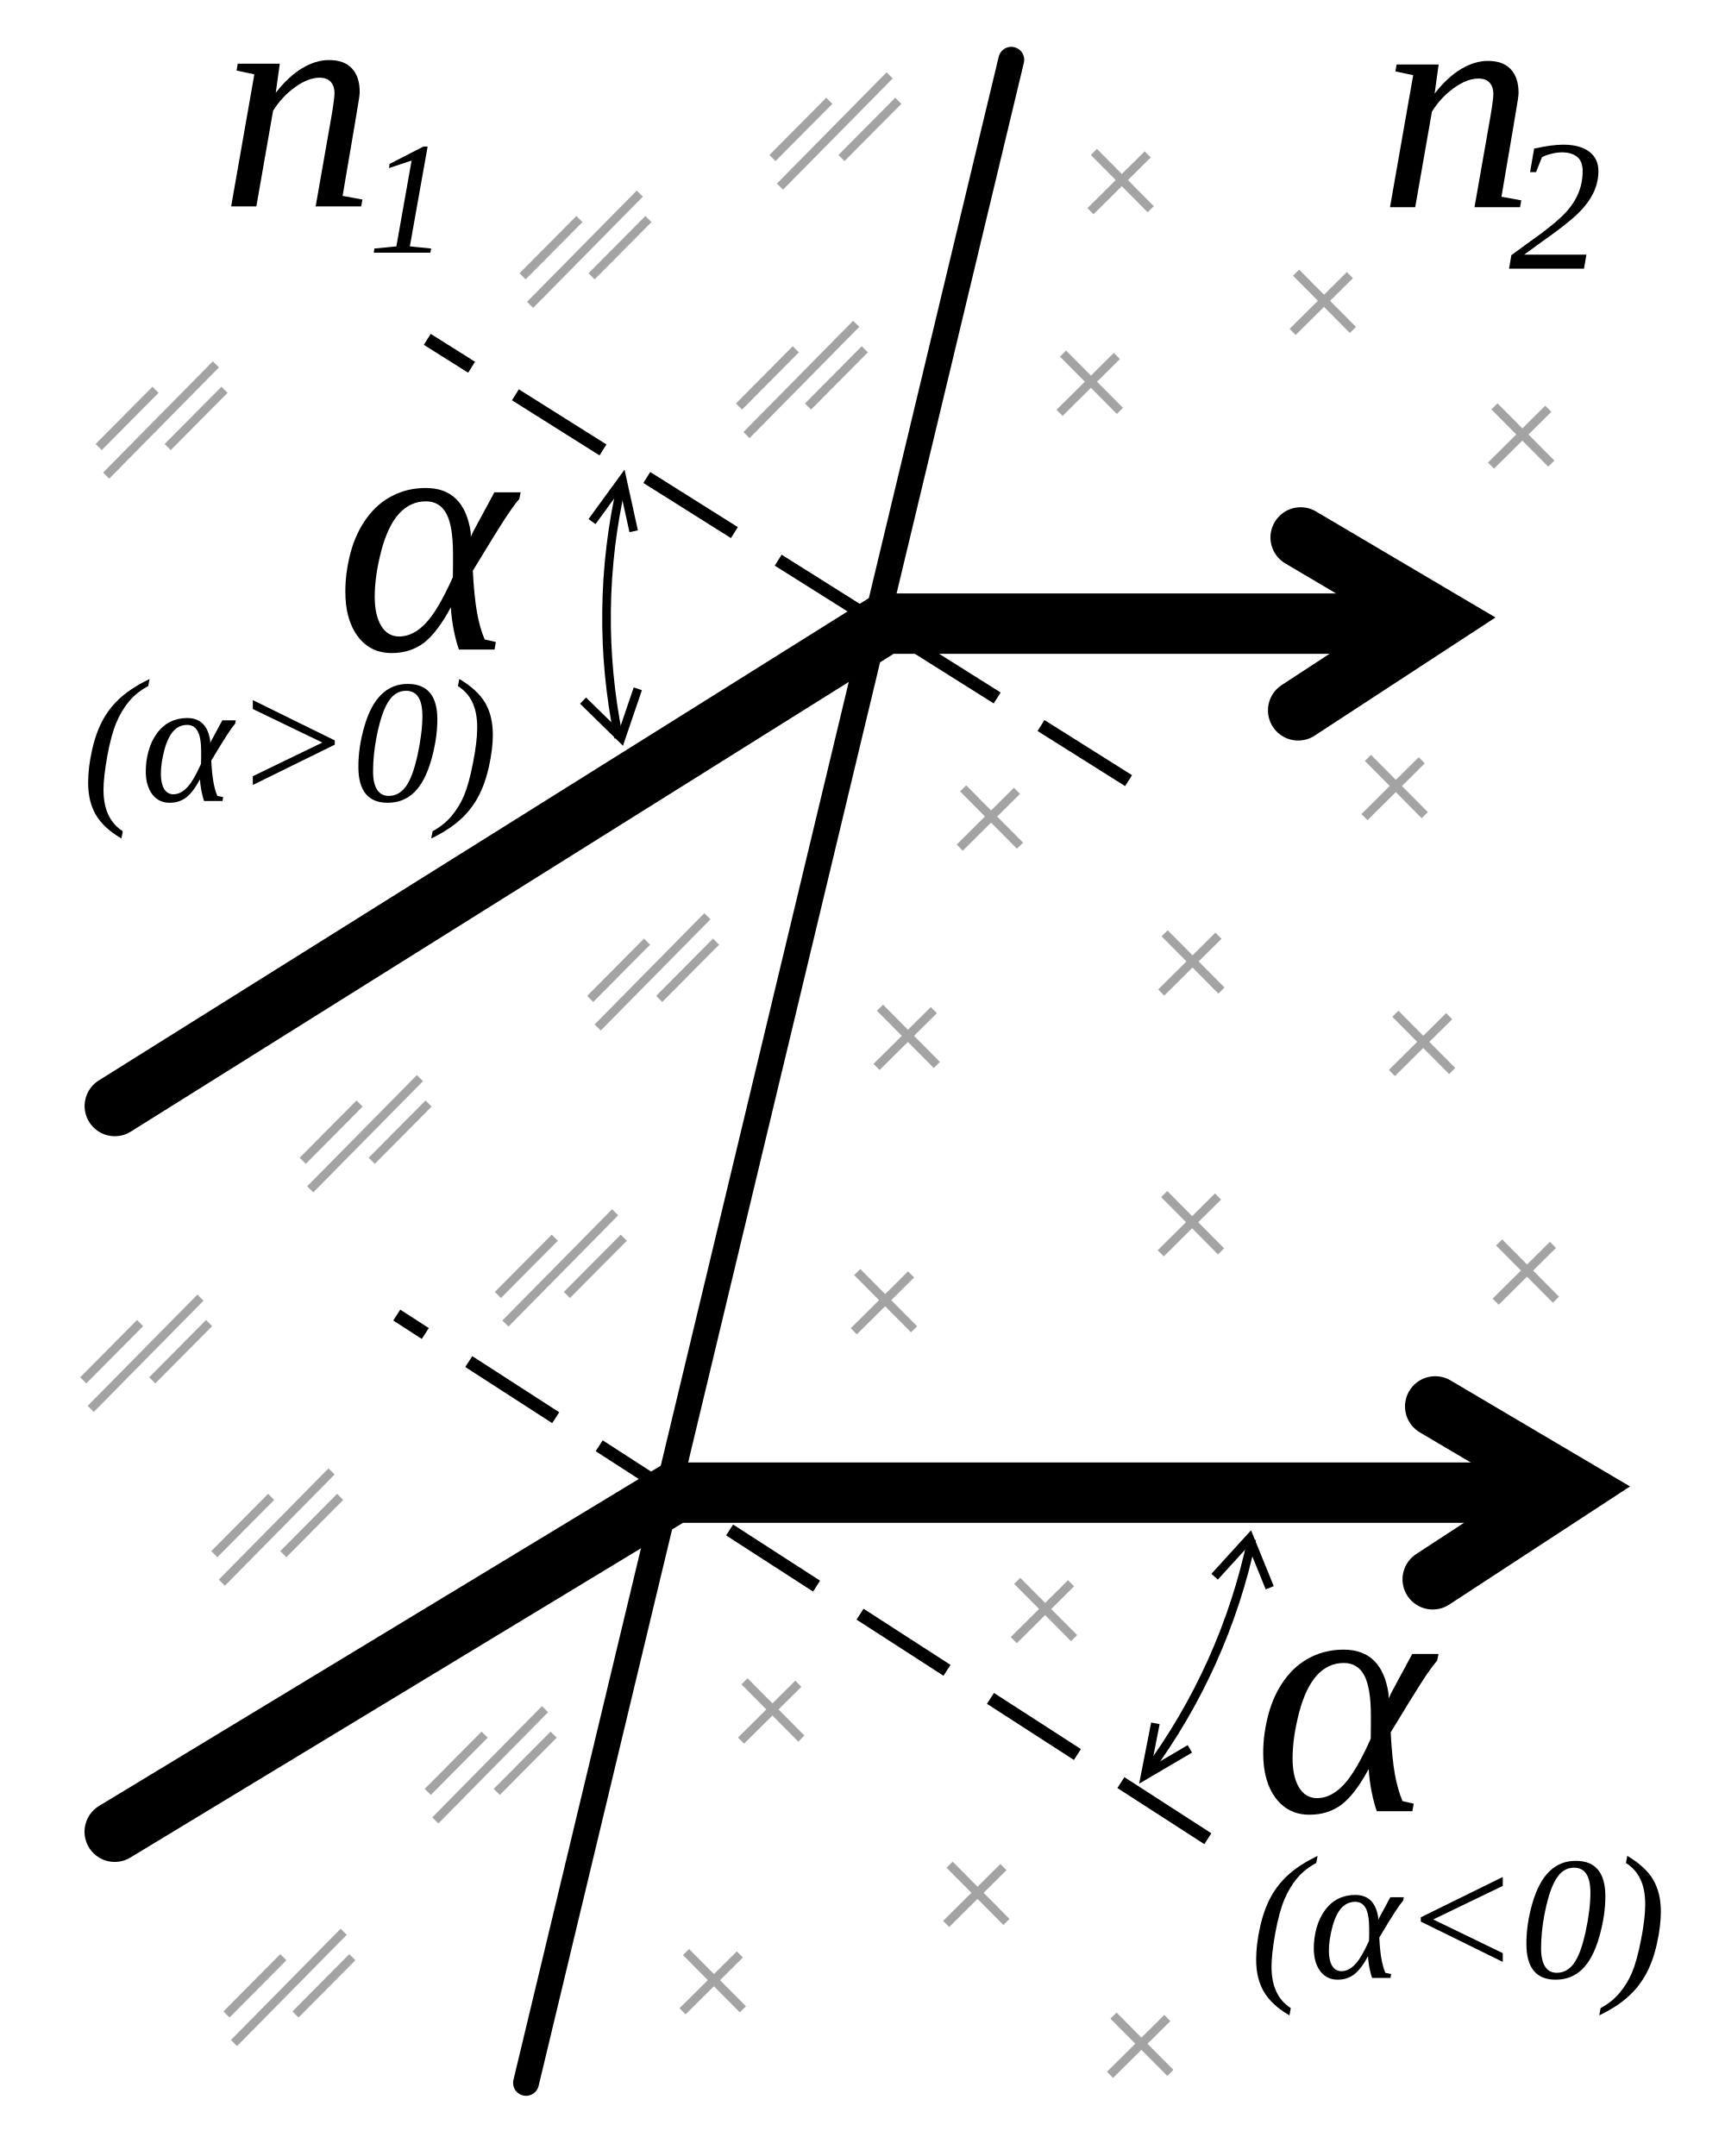
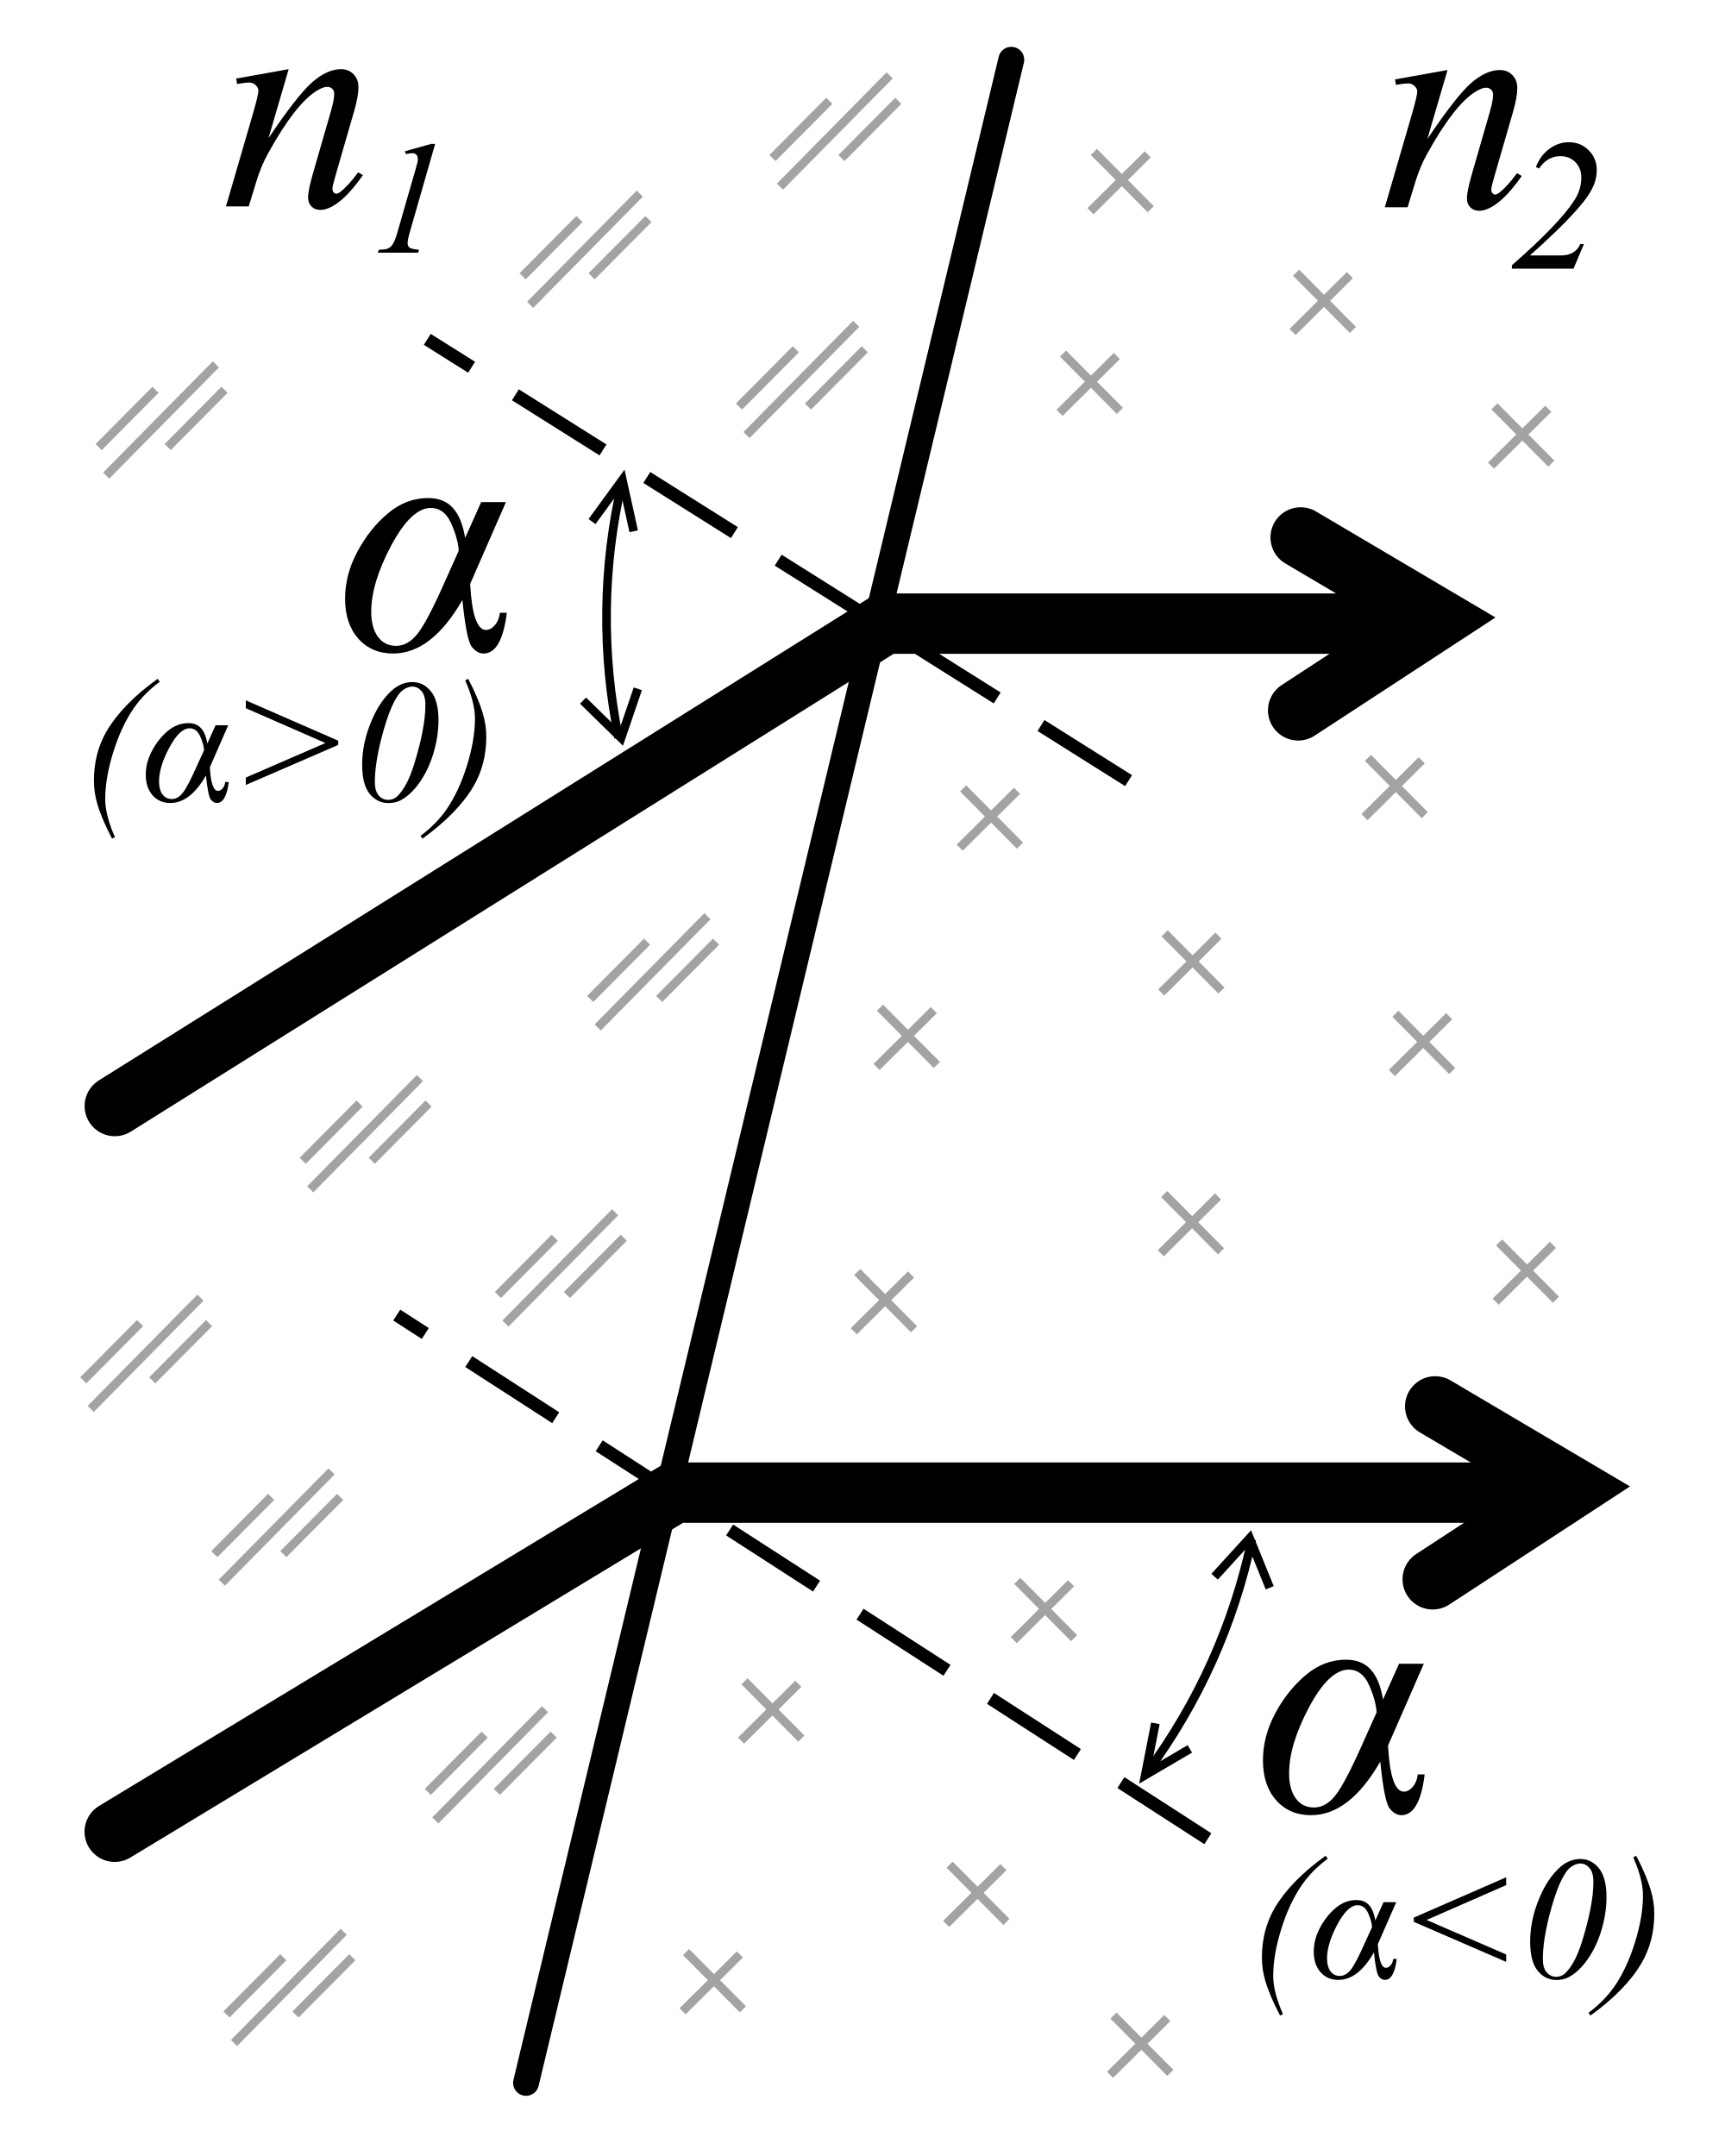
- <svg xmlns="http://www.w3.org/2000/svg" height="250" width="200">
+ <svg xmlns="http://www.w3.org/2000/svg" xmlns:xlink="http://www.w3.org/1999/xlink" height="250" width="200">
  <g fill="none">
    <g stroke="#000">
      <path d="m130.85 90.52-81.31-51.17" stroke-dasharray="12 6" stroke-width="1.5" />
      <path d="m164.51 72.31h-61.9l-89.3 55.94" stroke-linecap="round" stroke-width="7" />
      <path d="m150.8 62.32 15.96 9.43-16.25 10.62" stroke-linecap="round" stroke-width="7" />
      <path d="m71.73 85.54c-2-9.75-1.87-19.82.37-29.52" />
      <path d="m68.64 60.48 3.52-4.83 1.31 5.95" />
      <path d="m73.95 79.87-1.94 5.69-4.41-4.32" />
    </g>
    <g stroke="#a3a3a3">
      <path d="m90.43 21.64 12.72-12.9m-13.59 9.59 6.59-6.64m1.41 6.64 6.59-6.64" />
      <path d="m61.46 35.35 12.72-12.9m-13.59 9.59 6.59-6.64m1.41 6.64 6.59-6.64" />
      <path d="m86.55 50.45 12.72-12.9m-13.59 9.59 6.59-6.64m1.41 6.64 6.59-6.64" />
      <path d="m35.97 137.91 12.72-12.9m-13.59 9.59 6.59-6.64m1.41 6.64 6.59-6.64" />
    </g>
    <path d="m60.99 241.52 56.26-234.59" stroke="#000" stroke-linecap="round" stroke-width="3" />
  </g>
-   <g font-family="Times New Roman" font-style="italic" transform="translate(-35.36 -7.42)">
-     <text font-size="10" x="60.88" y="31.35">
-       <tspan font-size="36" x="60.88" y="31.35">n</tspan>
-     </text>
-     <text font-size="5.18" x="78.02" y="36.72">
-       <tspan font-size="18.66" x="78.02" y="36.72">1</tspan>
-     </text>
-   </g>
-   <g font-family="Times New Roman" font-style="italic" transform="translate(53.39 -94.4)">
-     <text font-size="10" x="106.49" y="118.43">
-       <tspan font-size="36" x="106.49" y="118.43">n</tspan>
-     </text>
-     <text font-size="6.03" x="121.56" y="125.55">
-       <tspan font-size="21.7" x="121.56" y="125.55">2</tspan>
-     </text>
-   </g>
+   <path id="a" d="m33.47 8.02-2.34 8q3.29-4.9 5.03-6.45 1.76-1.55 3.38-1.55.88 0 1.44.58.58.58.58 1.51 0 1.05-.51 2.81l-2.14 7.4q-.37 1.28-.37 1.56 0 .25.14.42.14.16.3.16.21 0 .51-.23.93-.74 2.04-2.25l.54.33q-1.63 2.34-3.09 3.34-1.02.69-1.83.69-.65 0-1.04-.4-.39-.39-.39-1.05 0-.84.6-2.9l2.04-7.07q.39-1.32.39-2.06 0-.35-.23-.56-.23-.23-.56-.23-.49 0-1.18.42-1.3.79-2.71 2.62-1.41 1.81-2.97 4.64-.83 1.49-1.37 3.27l-.89 2.91h-2.64l3.2-11q.56-1.99.56-2.39 0-.39-.32-.67-.3-.3-.76-.3-.21 0-.74.07l-.65.1-.11-.63z" />
+   <path d="m50.45 16.69-2.93 10.21q-.26.9-.26 1.3 0 .34.23.52.24.17 1.09.24l-.09.34h-4.69l.13-.34q.75-.02.98-.12.38-.16.57-.44.3-.42.61-1.5l2.11-7.33q.19-.67.21-.77.03-.18.03-.36 0-.32-.17-.5-.17-.18-.47-.18-.24 0-.74.11l-.12-.33 3.07-.86z" />
+   <path d="m182.44 31.15h-7.15v-.39q5.47-4.79 7.23-7.51.82-1.26.82-2.65 0-1.1-.68-1.79-.68-.7-1.76-.7-1.49 0-2.46 1.43l-.37-.17q.54-1.37 1.58-2.12 1.04-.76 2.25-.76 1.37 0 2.3.94.93.93.93 2.27 0 .93-.33 1.73-.51 1.24-1.88 2.78-2.08 2.35-5.54 5.41h3.6q.87 0 1.43-.36.56-.36.81-.96h.42z" />
  <g fill="none">
    <g stroke="#a3a3a3">
      <path d="m117.91 91.7-6.64 6.59m6.99-.23-6.59-6.64" />
      <path d="m108.27 117.13-6.64 6.59m6.99-.23-6.59-6.64" />
      <path d="m141.27 108.5-6.64 6.59m6.99-.23-6.59-6.64" />
      <path d="m129.49 41.28-6.64 6.59m6.99-.23-6.59-6.64" />
      <path d="m156.51 31.9-6.64 6.59m6.99-.23-6.59-6.64" />
      <path d="m133.07 17.9-6.64 6.59m6.99-.23-6.59-6.64" />
      <path d="m141.22 138.74-6.64 6.59m6.99-.23-6.59-6.64" />
      <path d="m69.3 119.14 12.72-12.9m-13.59 9.59 6.59-6.64m1.41 6.64 6.59-6.64" />
      <path d="m164.84 88.16-6.64 6.59m6.99-.23-6.59-6.64" />
    </g>
    <g stroke="#000">
      <path d="m180.11 173.08h-101.9l-64.91 39.32" stroke-linecap="round" stroke-width="7" />
      <path d="m166.4 163.08 15.96 9.43-16.25 10.62" stroke-linecap="round" stroke-width="7" />
      <path d="m140.04 213.21-94.04-60.72" stroke-dasharray="12 6" stroke-width="1.5" />
      <g transform="matrix(-.92 -.4 .4 -.92 176.91 285.89)">
        <path d="m71.73 85.54c-2-9.75-1.87-19.82.37-29.52" />
        <path d="m68.64 60.48 3.52-4.83 1.31 5.95" />
        <path d="m73.95 79.87-1.94 5.69-4.41-4.32" />
      </g>
    </g>
    <g stroke="#a3a3a3">
      <path d="m105.63 147.78-6.64 6.59m6.99-.23-6.59-6.64" />
      <path d="m168.02 117.83-6.64 6.59m6.99-.23-6.59-6.64" />
      <path d="m180.05 144.35-6.64 6.59m6.99-.23-6.59-6.64" />
      <path d="m58.6 153.47 12.72-12.9m-13.59 9.59 6.59-6.64m1.41 6.64 6.59-6.64" />
      <path d="m25.72 183.52 12.72-12.9m-13.59 9.59 6.59-6.64m1.41 6.64 6.59-6.64" />
      <path d="m50.47 211.09 12.72-12.9m-13.59 9.59 6.59-6.64m1.41 6.64 6.59-6.64" />
      <path d="m27.13 236.9 12.72-12.9m-13.59 9.59 6.59-6.64m1.41 6.64 6.59-6.64" />
    </g>
  </g>
-   <g font-family="Times New Roman" font-style="italic">
-     <text font-size="20.4" x="9.5" y="92.88">
-       <tspan x="9.5" y="92.88">(α&gt;0)</tspan>
-     </text>
-     <text font-size="39.74" x="145.27" y="210.02">
-       <tspan x="145.27" y="210.02">α</tspan>
-     </text>
-     <text font-size="20.4" x="144.92" y="229.35">
-       <tspan x="144.92" y="229.35">(α&lt;0)</tspan>
-     </text>
-     <text font-size="39.74" x="38.85" y="75.32">
-       <tspan x="38.85" y="75.32">α</tspan>
-     </text>
-   </g>
+   <path id="b" d="m13.33 97.08-.34.16c-.79-1.51-1.36-2.84-1.7-3.99-.27-.9-.4-1.81-.4-2.73 0-2.14.49-4.05 1.48-5.75 1.22-2.07 3.18-4.09 5.91-6.06l.24.35c-1.23.91-2.23 1.93-3.01 3.06-.97 1.41-1.76 3.11-2.38 5.1s-.93 3.81-.93 5.44c0 1.25.38 2.72 1.13 4.42zm11.66-12.98h1.47l-2.13 4.87c.1 1.83.42 2.74.95 2.74.19 0 .36-.1.53-.29.17-.2.27-.44.3-.74h.41c-.2 1.62-.66 2.43-1.38 2.43-.25 0-.48-.13-.7-.4-.21-.27-.4-1.2-.56-2.79-1.22 2.13-2.6 3.19-4.12 3.19-.86 0-1.55-.3-2.07-.89s-.79-1.38-.79-2.37c0-.96.24-1.9.73-2.8.48-.91 1.09-1.67 1.81-2.28s1.52-.92 2.4-.92c.62 0 1.11.19 1.46.58.36.39.6.98.74 1.79zm-1.33 2.89c-.03-.48-.19-1.03-.46-1.63s-.67-.91-1.21-.91c-.78 0-1.56.75-2.36 2.24-.79 1.49-1.19 2.8-1.19 3.93 0 .62.13 1.12.39 1.48.27.37.63.55 1.09.55.48 0 .91-.25 1.29-.74.39-.5.92-1.52 1.6-3.06zm24.16-7.9c.85 0 1.56.36 2.14 1.07s.88 1.83.88 3.37c0 1.31-.22 2.66-.65 4.02-.43 1.37-1.04 2.55-1.82 3.56-.62.79-1.28 1.36-1.96 1.71-.4.2-.86.3-1.38.3-.86 0-1.59-.36-2.17-1.07s-.87-1.84-.87-3.38c0-1.52.29-3.05.88-4.58.68-1.79 1.56-3.15 2.62-4.08.7-.61 1.48-.92 2.34-.92zm.01.52c-.39 0-.78.15-1.18.46-.39.3-.8.93-1.23 1.88-.42.96-.82 2.19-1.21 3.7-.5 1.97-.75 3.65-.75 5.04 0 .69.15 1.21.45 1.55s.66.51 1.09.51c.41 0 .75-.13 1.04-.4.76-.72 1.42-1.94 1.96-3.68.88-2.84 1.32-5.14 1.32-6.91 0-.74-.15-1.28-.45-1.62-.3-.35-.65-.53-1.06-.53zm6.11-.71.34-.19c.79 1.5 1.35 2.83 1.69 3.98.27.9.41 1.81.41 2.73 0 2.14-.49 4.06-1.48 5.75-1.22 2.08-3.19 4.1-5.91 6.07l-.24-.31c1.23-.92 2.23-1.94 3.01-3.06.97-1.41 1.76-3.11 2.38-5.1.62-2 .93-3.82.93-5.45 0-1.25-.38-2.72-1.13-4.42z" />
+   <path id="c" d="m55.79 58.22h2.87l-4.15 9.49q.29 5.34 1.84 5.34.54 0 1.03-.56.49-.58.58-1.44h.8q-.58 4.73-2.7 4.73-.74 0-1.36-.78-.62-.78-1.09-5.43-3.57 6.21-8.03 6.21-2.5 0-4.04-1.73-1.53-1.73-1.53-4.62 0-2.81 1.42-5.45 1.42-2.66 3.53-4.44 2.12-1.79 4.68-1.79 1.82 0 2.85 1.13 1.05 1.13 1.44 3.49zm-2.6 5.63q-.1-1.42-.89-3.18-.8-1.77-2.35-1.77-2.27 0-4.6 4.37-2.31 4.35-2.31 7.66 0 1.82.76 2.89.78 1.07 2.12 1.07 1.4 0 2.52-1.44 1.13-1.46 3.12-5.96z" />
  <g fill="none" stroke="#a3a3a3">
    <path d="m10.52 163.37 12.72-12.9m-13.59 9.59 6.59-6.64m1.41 6.64 6.59-6.64" />
    <path d="m92.56 195.24-6.64 6.59m6.99-.23-6.59-6.64" />
    <path d="m85.78 226.63-6.64 6.59m6.99-.23-6.59-6.64" />
    <path d="m116.34 216.5-6.64 6.59m6.99-.23-6.59-6.64" />
    <path d="m124.18 183.59-6.64 6.59m6.99-.23-6.59-6.64" />
    <path d="m179.51 47.4-6.64 6.59m6.99-.23-6.59-6.64" />
    <path d="m12.31 55.15 12.72-12.9m-13.59 9.59 6.59-6.64m1.41 6.64 6.59-6.64" />
    <path d="m135.34 234-6.64 6.59m6.99-.23-6.59-6.64" />
  </g>
+   <use transform="translate(134.36 .1)" xlink:href="#a" />
+   <use transform="translate(106.42 134.7)" xlink:href="#c" />
+   <path id="d" d="m39.21 86.38-10.71 4.64v-.86l9.23-4-9.23-4.04v-.91l10.72 4.68z" />
+   <use transform="translate(135.42 136.47)" xlink:href="#b" />
+   <use transform="matrix(-1 0 0 1 203.13 136.47)" xlink:href="#d" />
</svg>
